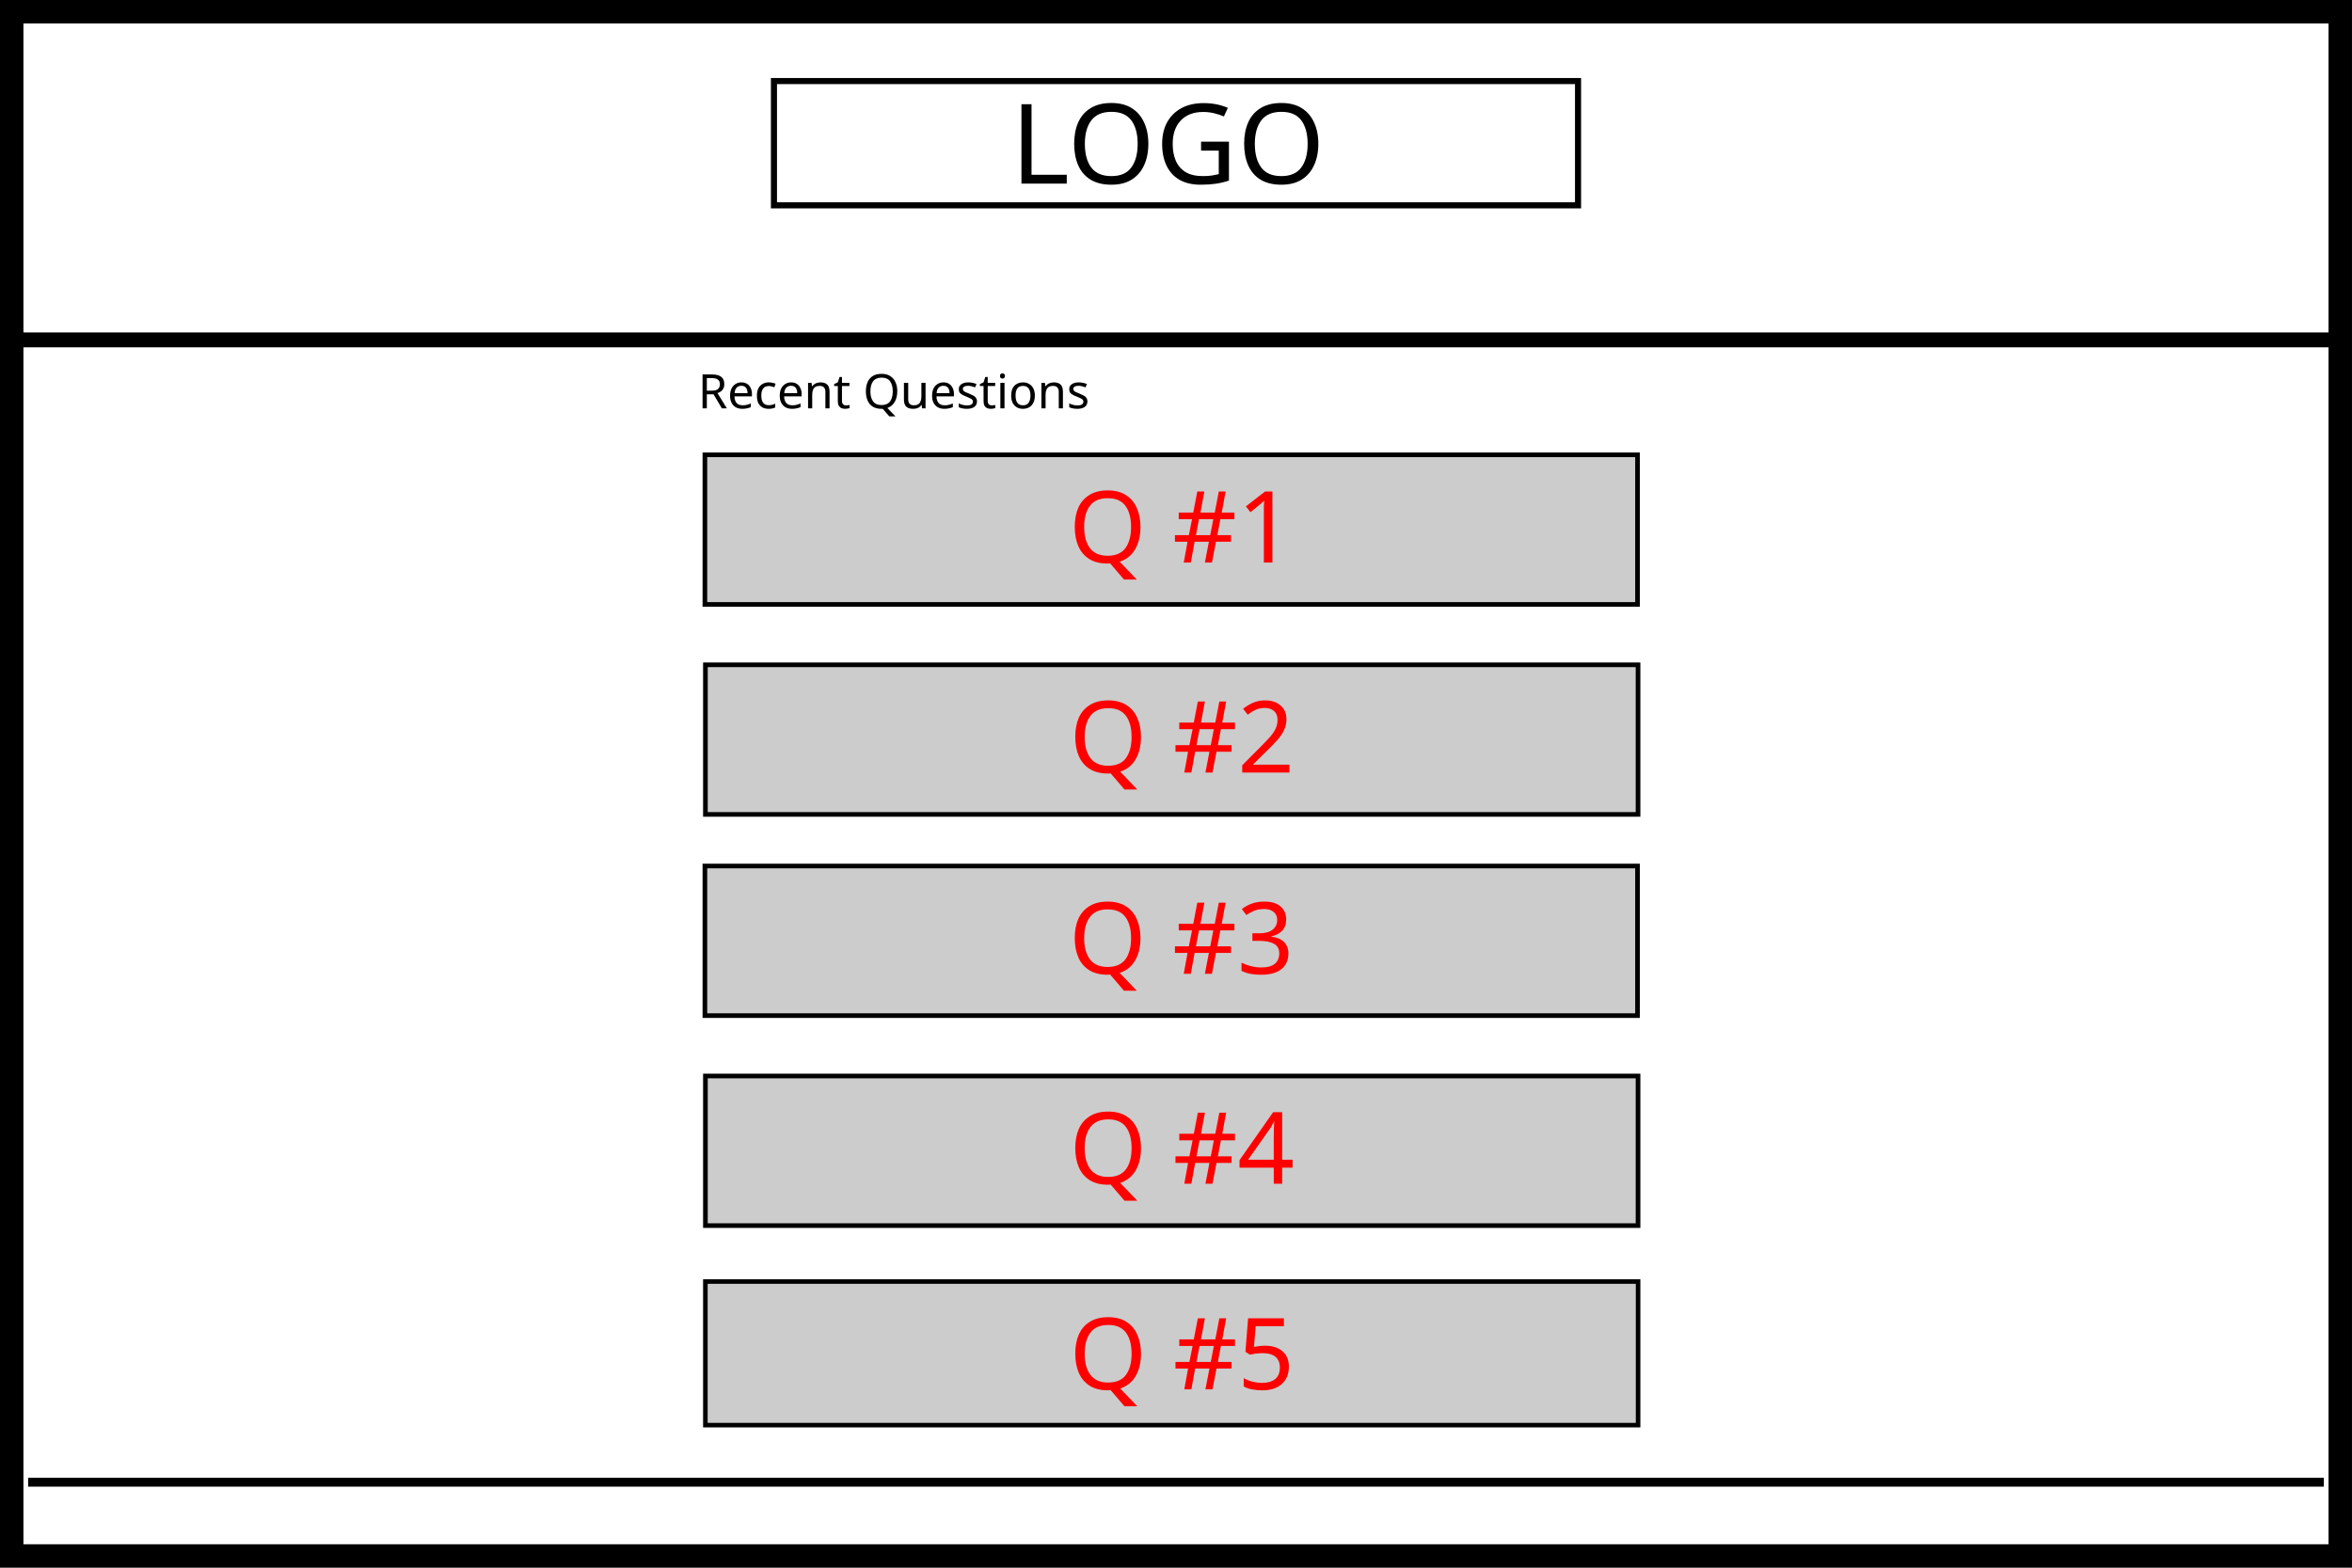
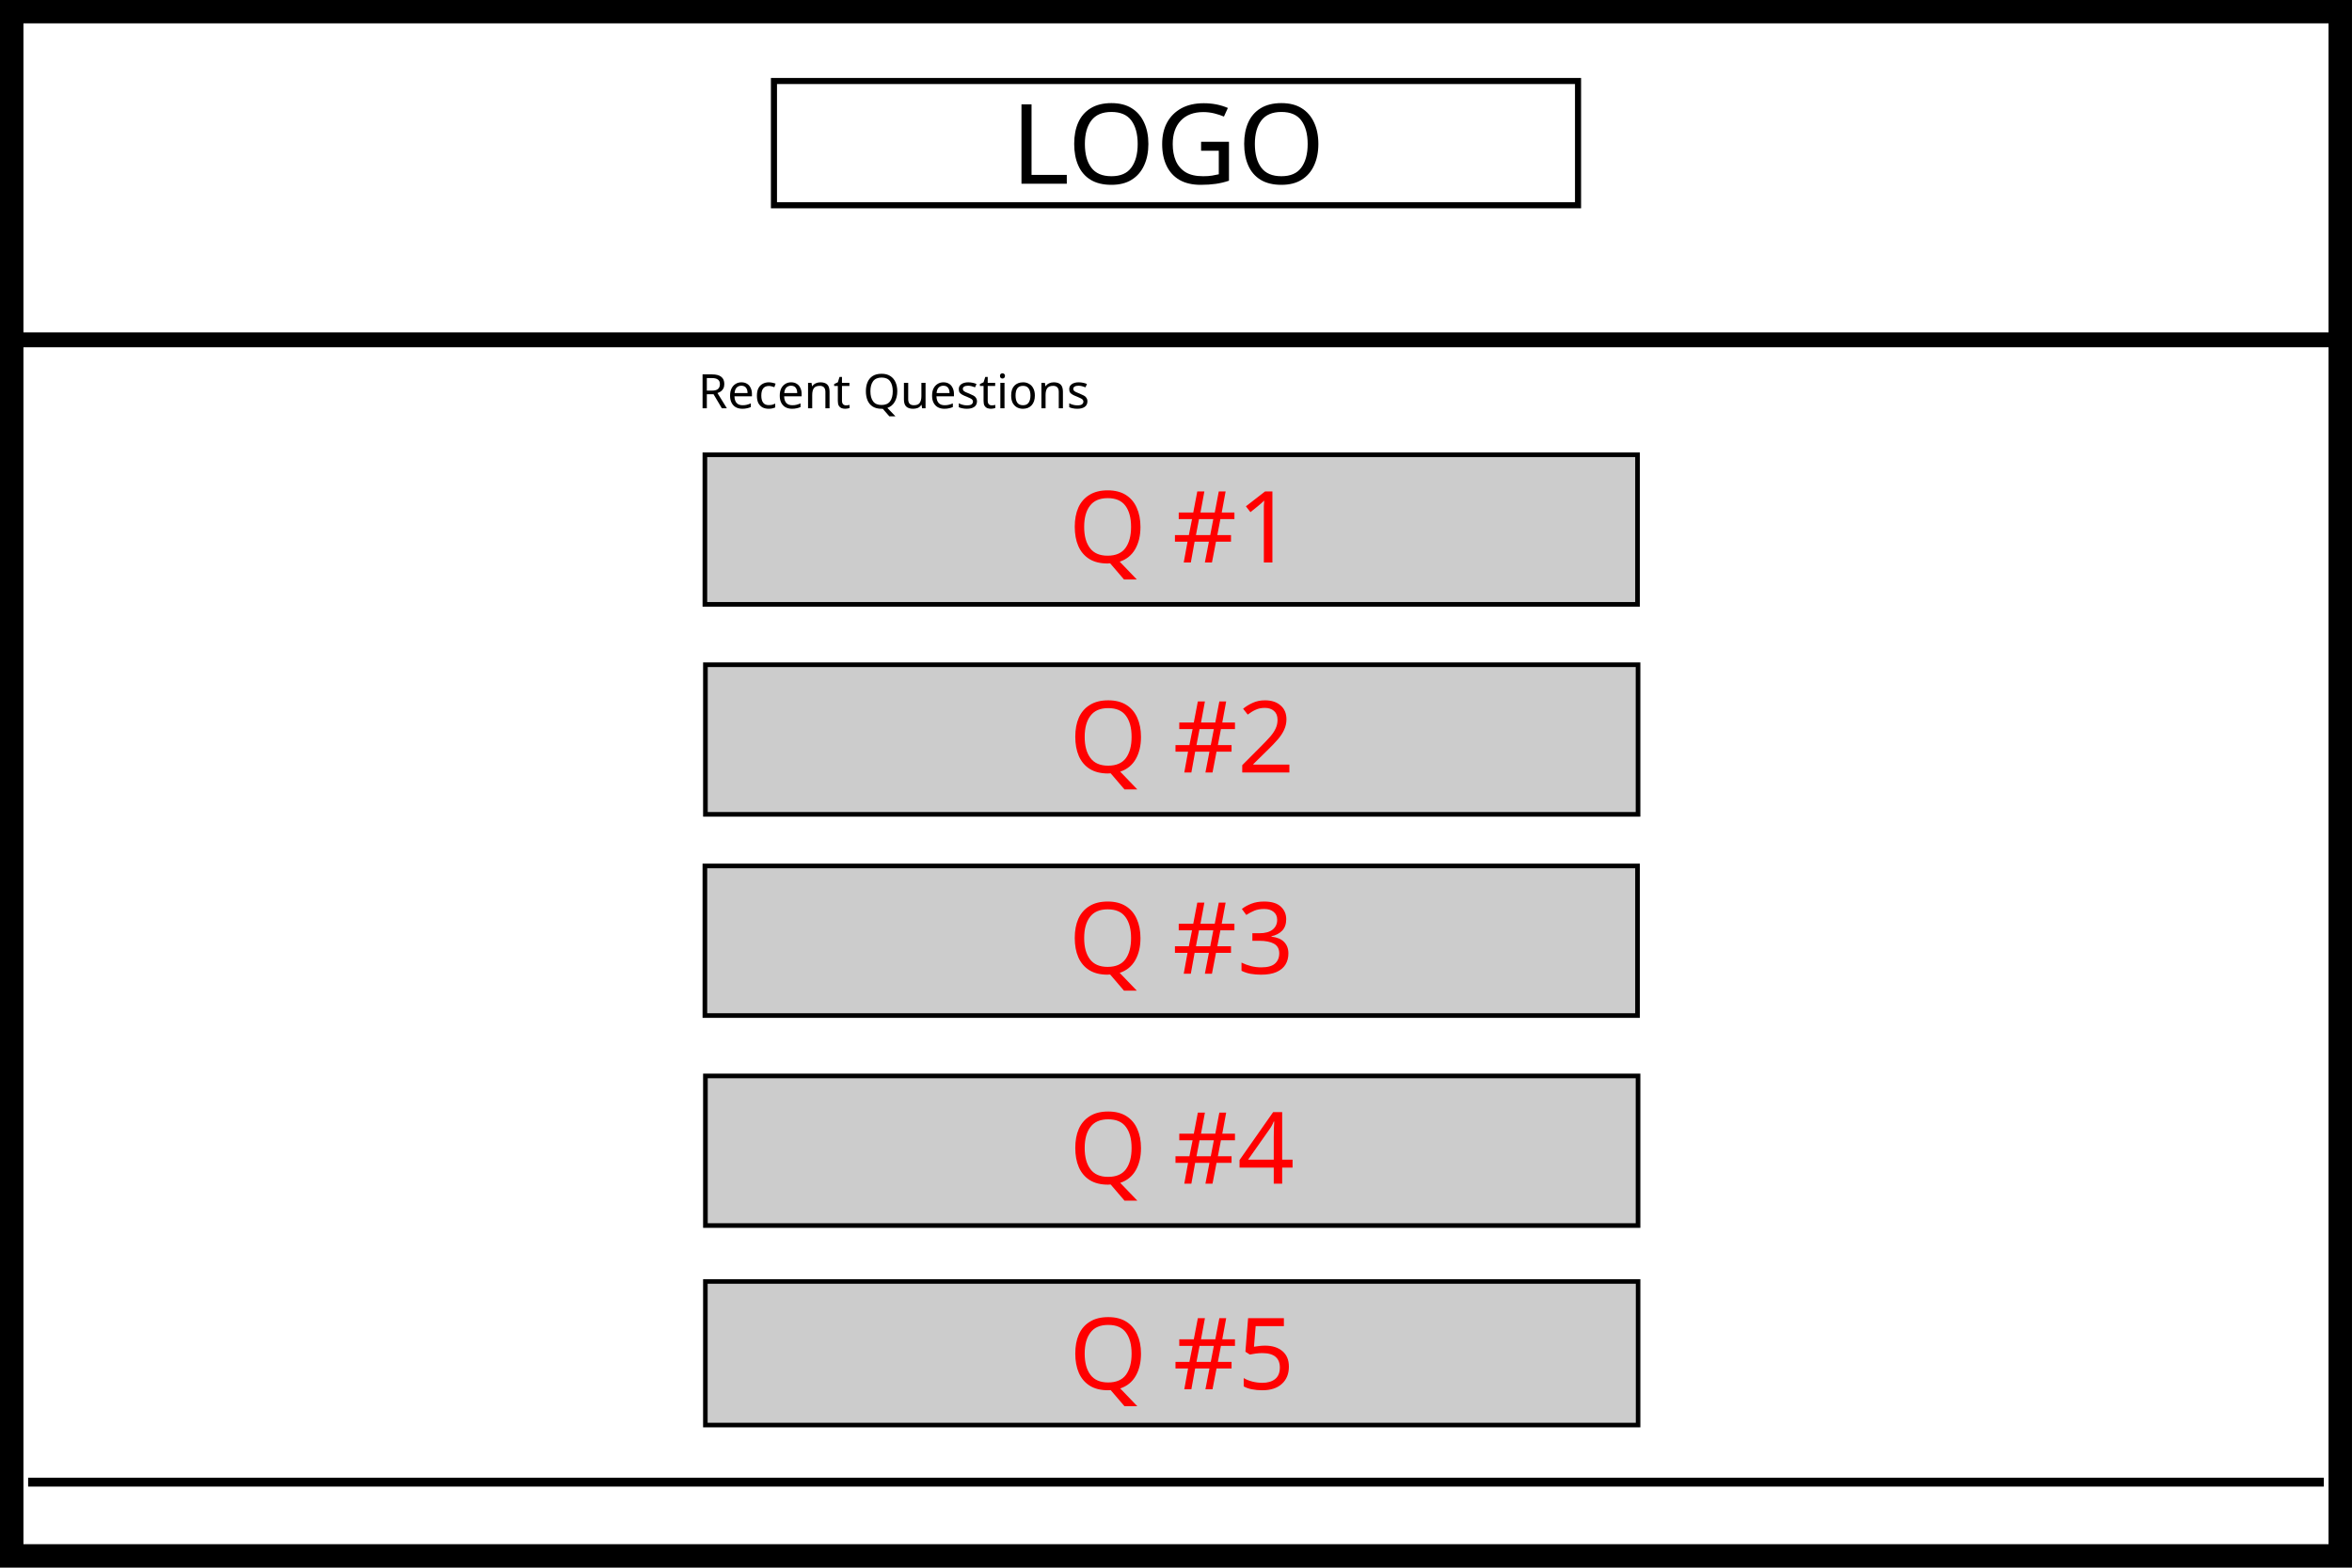
- <svg xmlns="http://www.w3.org/2000/svg" width="300" height="200" viewBox="0 0 300 200" id="svg4294" version="1.1">
-   <defs id="defs4296" />
-   <g id="layer1" transform="translate(0,-852.3623)">
-     <g id="g4477" transform="translate(51.42857,40)">
-       <g id="g4375" transform="matrix(0.9970013,0,0,0.9955089,0.294449,4.096385)">
-         <rect style="opacity:1;fill:#ffffff;fill-opacity:1;stroke:#000000;stroke-width:3;stroke-miterlimit:4;stroke-dasharray:none;stroke-dashoffset:0.253;stroke-opacity:1" id="rect4136" width="297.902" height="197.902" x="-50.38" y="813.411" />
-         <path style="fill:none;fill-rule:evenodd;stroke:#000000;stroke-width:1.132px;stroke-linecap:butt;stroke-linejoin:miter;stroke-opacity:1" d="m -48.28,1001.862 293.702,0" id="path4185" />
-         <g transform="translate(-1.2062988e-6,-13.73393)" id="g4191">
-           <rect style="opacity:1;fill:none;fill-opacity:1;stroke:#000000;stroke-width:0.779;stroke-miterlimit:4;stroke-dasharray:none;stroke-dashoffset:0.253;stroke-opacity:1" id="rect4157" width="102.87" height="15.926" x="47.137" y="836.034" />
-           <text transform="scale(1.005583,0.9944481)" id="text4439" y="853.918" x="76.972" style="font-style:normal;font-weight:normal;font-size:14.329px;line-height:125%;font-family:sans-serif;letter-spacing:0px;word-spacing:0px;fill:#000000;fill-opacity:1;stroke:none;stroke-width:1px;stroke-linecap:butt;stroke-linejoin:miter;stroke-opacity:1" xml:space="preserve">
-             <tspan y="853.918" x="76.972" id="tspan4441">LOGO</tspan>
-           </text>
-         </g>
-         <rect style="opacity:1;fill:#cccccc;fill-opacity:1;stroke:#000000;stroke-width:0.593;stroke-miterlimit:4;stroke-dasharray:none;stroke-dashoffset:0.253;stroke-opacity:1" id="rect4368-1" width="119.315" height="19.172" x="38.301" y="870.198" />
-         <rect style="opacity:1;fill:#cccccc;fill-opacity:1;stroke:#000000;stroke-width:0.593;stroke-miterlimit:4;stroke-dasharray:none;stroke-dashoffset:0.253;stroke-opacity:1" id="rect4368-1-2" width="119.315" height="19.172" x="38.368" y="897.108" />
-         <text id="text4516" y="864.243" x="37.41" style="font-style:normal;font-weight:normal;font-size:6.087px;line-height:125%;font-family:sans-serif;letter-spacing:0px;word-spacing:0px;fill:#000000;fill-opacity:1;stroke:none;stroke-width:1px;stroke-linecap:butt;stroke-linejoin:miter;stroke-opacity:1" xml:space="preserve">
-           <tspan y="864.243" x="37.41" id="tspan4518">Recent Questions</tspan>
-         </text>
-         <text id="text5288-5" y="884.01" x="84.838" style="font-style:normal;font-variant:normal;font-weight:normal;font-stretch:normal;font-size:12.765px;line-height:125%;font-family:'Segoe Print';-inkscape-font-specification:'Segoe Print';letter-spacing:0px;word-spacing:0px;fill:#ff0000;fill-opacity:1;stroke:none;stroke-width:1.568;stroke-linecap:butt;stroke-linejoin:miter;stroke-miterlimit:4;stroke-dasharray:none;stroke-opacity:1" xml:space="preserve">
-           <tspan id="tspan5349-3" y="884.01" x="84.838" style="font-style:normal;font-variant:normal;font-weight:normal;font-stretch:normal;font-family:'Arial Rounded MT Bold';-inkscape-font-specification:'Arial Rounded MT Bold, ';stroke-width:1.568;stroke-miterlimit:4;stroke-dasharray:none">Q #1</tspan>
-         </text>
-         <text id="text5288-5-2" y="910.92" x="84.905" style="font-style:normal;font-variant:normal;font-weight:normal;font-stretch:normal;font-size:12.765px;line-height:125%;font-family:'Segoe Print';-inkscape-font-specification:'Segoe Print';letter-spacing:0px;word-spacing:0px;fill:#ff0000;fill-opacity:1;stroke:none;stroke-width:1.568;stroke-linecap:butt;stroke-linejoin:miter;stroke-miterlimit:4;stroke-dasharray:none;stroke-opacity:1" xml:space="preserve">
-           <tspan id="tspan5349-3-7" y="910.92" x="84.905" style="font-style:normal;font-variant:normal;font-weight:normal;font-stretch:normal;font-family:'Arial Rounded MT Bold';-inkscape-font-specification:'Arial Rounded MT Bold, ';stroke-width:1.568;stroke-miterlimit:4;stroke-dasharray:none">Q #2</tspan>
-           <tspan id="tspan4632" y="926.876" x="84.905" style="font-style:normal;font-variant:normal;font-weight:normal;font-stretch:normal;font-family:'Arial Rounded MT Bold';-inkscape-font-specification:'Arial Rounded MT Bold, ';stroke-width:1.568;stroke-miterlimit:4;stroke-dasharray:none" />
-         </text>
-         <path style="fill:none;stroke:#000000;stroke-width:1.908;stroke-linecap:butt;stroke-linejoin:miter;stroke-miterlimit:4;stroke-dasharray:none;stroke-opacity:1" d="m -50.268,855.469 296.608,0" id="path3397" />
-         <rect y="922.894" x="38.301" height="19.172" width="119.315" id="rect4774" style="opacity:1;fill:#cccccc;fill-opacity:1;stroke:#000000;stroke-width:0.593;stroke-miterlimit:4;stroke-dasharray:none;stroke-dashoffset:0.253;stroke-opacity:1" />
-         <rect y="949.804" x="38.368" height="19.172" width="119.315" id="rect4776" style="opacity:1;fill:#cccccc;fill-opacity:1;stroke:#000000;stroke-width:0.593;stroke-miterlimit:4;stroke-dasharray:none;stroke-dashoffset:0.253;stroke-opacity:1" />
-         <text xml:space="preserve" style="font-style:normal;font-variant:normal;font-weight:normal;font-stretch:normal;font-size:12.765px;line-height:125%;font-family:'Segoe Print';-inkscape-font-specification:'Segoe Print';letter-spacing:0px;word-spacing:0px;fill:#ff0000;fill-opacity:1;stroke:none;stroke-width:1.568;stroke-linecap:butt;stroke-linejoin:miter;stroke-miterlimit:4;stroke-dasharray:none;stroke-opacity:1" x="84.838" y="936.706" id="text4778">
-           <tspan style="font-style:normal;font-variant:normal;font-weight:normal;font-stretch:normal;font-family:'Arial Rounded MT Bold';-inkscape-font-specification:'Arial Rounded MT Bold, ';stroke-width:1.568;stroke-miterlimit:4;stroke-dasharray:none" x="84.838" y="936.706" id="tspan4780">Q #3</tspan>
-         </text>
-         <text xml:space="preserve" style="font-style:normal;font-variant:normal;font-weight:normal;font-stretch:normal;font-size:12.765px;line-height:125%;font-family:'Segoe Print';-inkscape-font-specification:'Segoe Print';letter-spacing:0px;word-spacing:0px;fill:#ff0000;fill-opacity:1;stroke:none;stroke-width:1.568;stroke-linecap:butt;stroke-linejoin:miter;stroke-miterlimit:4;stroke-dasharray:none;stroke-opacity:1" x="84.905" y="963.615" id="text4782">
-           <tspan style="font-style:normal;font-variant:normal;font-weight:normal;font-stretch:normal;font-family:'Arial Rounded MT Bold';-inkscape-font-specification:'Arial Rounded MT Bold, ';stroke-width:1.568;stroke-miterlimit:4;stroke-dasharray:none" x="84.905" y="963.615" id="tspan4784">Q #4</tspan>
-           <tspan style="font-style:normal;font-variant:normal;font-weight:normal;font-stretch:normal;font-family:'Arial Rounded MT Bold';-inkscape-font-specification:'Arial Rounded MT Bold, ';stroke-width:1.568;stroke-miterlimit:4;stroke-dasharray:none" x="84.905" y="979.571" id="tspan4786" />
-         </text>
-         <rect style="opacity:1;fill:#cccccc;fill-opacity:1;stroke:#000000;stroke-width:0.581;stroke-miterlimit:4;stroke-dasharray:none;stroke-dashoffset:0.253;stroke-opacity:1" id="rect4788" width="119.327" height="18.4" x="38.362" y="976.145" />
-         <text id="text4790" y="989.963" x="84.905" style="font-style:normal;font-variant:normal;font-weight:normal;font-stretch:normal;font-size:12.765px;line-height:125%;font-family:'Segoe Print';-inkscape-font-specification:'Segoe Print';letter-spacing:0px;word-spacing:0px;fill:#ff0000;fill-opacity:1;stroke:none;stroke-width:1.568;stroke-linecap:butt;stroke-linejoin:miter;stroke-miterlimit:4;stroke-dasharray:none;stroke-opacity:1" xml:space="preserve">
-           <tspan id="tspan4792" y="989.963" x="84.905" style="font-style:normal;font-variant:normal;font-weight:normal;font-stretch:normal;font-family:'Arial Rounded MT Bold';-inkscape-font-specification:'Arial Rounded MT Bold, ';stroke-width:1.568;stroke-miterlimit:4;stroke-dasharray:none">Q #5</tspan>
-           <tspan id="tspan4794" y="1005.919" x="84.905" style="font-style:normal;font-variant:normal;font-weight:normal;font-stretch:normal;font-family:'Arial Rounded MT Bold';-inkscape-font-specification:'Arial Rounded MT Bold, ';stroke-width:1.568;stroke-miterlimit:4;stroke-dasharray:none" />
-         </text>
-       </g>
-     </g>
-   </g>
+ <svg xmlns="http://www.w3.org/2000/svg" width="300" height="200" viewBox="0 0 300 200">
+   <path fill="#fff" stroke="#000" stroke-width="3" stroke-dashoffset=".253" d="M-50.38 813.41h297.902v197.903H-50.38z" transform="matrix(.997 0 0 .9955 51.723 -808.266)" />
+   <path d="M-48.28 1001.862h293.702" fill="none" stroke="#000" stroke-width="1.132" transform="matrix(.997 0 0 .9955 51.723 -808.266)" />
+   <path fill="none" stroke="#000" stroke-width=".779" stroke-dashoffset=".253" d="M47.137 836.034h102.87v15.926H47.137z" transform="matrix(.997 0 0 .9955 51.723 -821.938)" />
+   <text transform="matrix(1.0026 0 0 .99 51.723 -821.938)" y="853.918" x="76.972" style="line-height:125%" font-size="14.329" font-family="sans-serif" letter-spacing="0" word-spacing="0">
+     <tspan y="853.918" x="76.972">LOGO</tspan>
+   </text>
+   <path fill="#ccc" stroke="#000" stroke-width=".593" stroke-dashoffset=".253" d="M38.3 870.198h119.316v19.172H38.3zM38.368 897.108h119.315v19.172H38.368z" transform="matrix(.997 0 0 .9955 51.723 -808.266)" />
+   <text y="864.243" x="37.41" style="line-height:125%" font-size="6.087" font-family="sans-serif" letter-spacing="0" word-spacing="0" transform="matrix(.997 0 0 .9955 51.723 -808.266)">
+     <tspan y="864.243" x="37.41">Recent Questions</tspan>
+   </text>
+   <text y="884.01" x="84.838" style="line-height:125%;-inkscape-font-specification:'Segoe Print'" font-size="12.765" font-family="Segoe Print" letter-spacing="0" word-spacing="0" fill="red" stroke-width="1.568" transform="matrix(.997 0 0 .9955 51.723 -808.266)">
+     <tspan y="884.01" x="84.838" style="-inkscape-font-specification:'Arial Rounded MT Bold, '" font-family="Arial Rounded MT Bold">Q #1</tspan>
+   </text>
+   <text y="910.92" x="84.905" style="line-height:125%;-inkscape-font-specification:'Segoe Print'" font-size="12.765" font-family="Segoe Print" letter-spacing="0" word-spacing="0" fill="red" stroke-width="1.568" transform="matrix(.997 0 0 .9955 51.723 -808.266)">
+     <tspan y="910.92" x="84.905" style="-inkscape-font-specification:'Arial Rounded MT Bold, '" font-family="Arial Rounded MT Bold">Q #2</tspan>
+   </text>
+   <path d="M-50.268 855.47H246.34" fill="none" stroke="#000" stroke-width="1.908" transform="matrix(.997 0 0 .9955 51.723 -808.266)" />
+   <path fill="#ccc" stroke="#000" stroke-width=".593" stroke-dashoffset=".253" d="M38.3 922.894h119.316v19.172H38.3zM38.368 949.804h119.315v19.172H38.368z" transform="matrix(.997 0 0 .9955 51.723 -808.266)" />
+   <text style="line-height:125%;-inkscape-font-specification:'Segoe Print'" x="84.838" y="936.706" font-size="12.765" font-family="Segoe Print" letter-spacing="0" word-spacing="0" fill="red" stroke-width="1.568" transform="matrix(.997 0 0 .9955 51.723 -808.266)">
+     <tspan style="-inkscape-font-specification:'Arial Rounded MT Bold, '" x="84.838" y="936.706" font-family="Arial Rounded MT Bold">Q #3</tspan>
+   </text>
+   <text style="line-height:125%;-inkscape-font-specification:'Segoe Print'" x="84.905" y="963.615" font-size="12.765" font-family="Segoe Print" letter-spacing="0" word-spacing="0" fill="red" stroke-width="1.568" transform="matrix(.997 0 0 .9955 51.723 -808.266)">
+     <tspan style="-inkscape-font-specification:'Arial Rounded MT Bold, '" x="84.905" y="963.615" font-family="Arial Rounded MT Bold">Q #4</tspan>
+   </text>
+   <path fill="#ccc" stroke="#000" stroke-width=".581" stroke-dashoffset=".253" d="M38.362 976.145H157.69v18.4H38.36z" transform="matrix(.997 0 0 .9955 51.723 -808.266)" />
+   <text y="989.963" x="84.905" style="line-height:125%;-inkscape-font-specification:'Segoe Print'" font-size="12.765" font-family="Segoe Print" letter-spacing="0" word-spacing="0" fill="red" stroke-width="1.568" transform="matrix(.997 0 0 .9955 51.723 -808.266)">
+     <tspan y="989.963" x="84.905" style="-inkscape-font-specification:'Arial Rounded MT Bold, '" font-family="Arial Rounded MT Bold">Q #5</tspan>
+   </text>
</svg>
